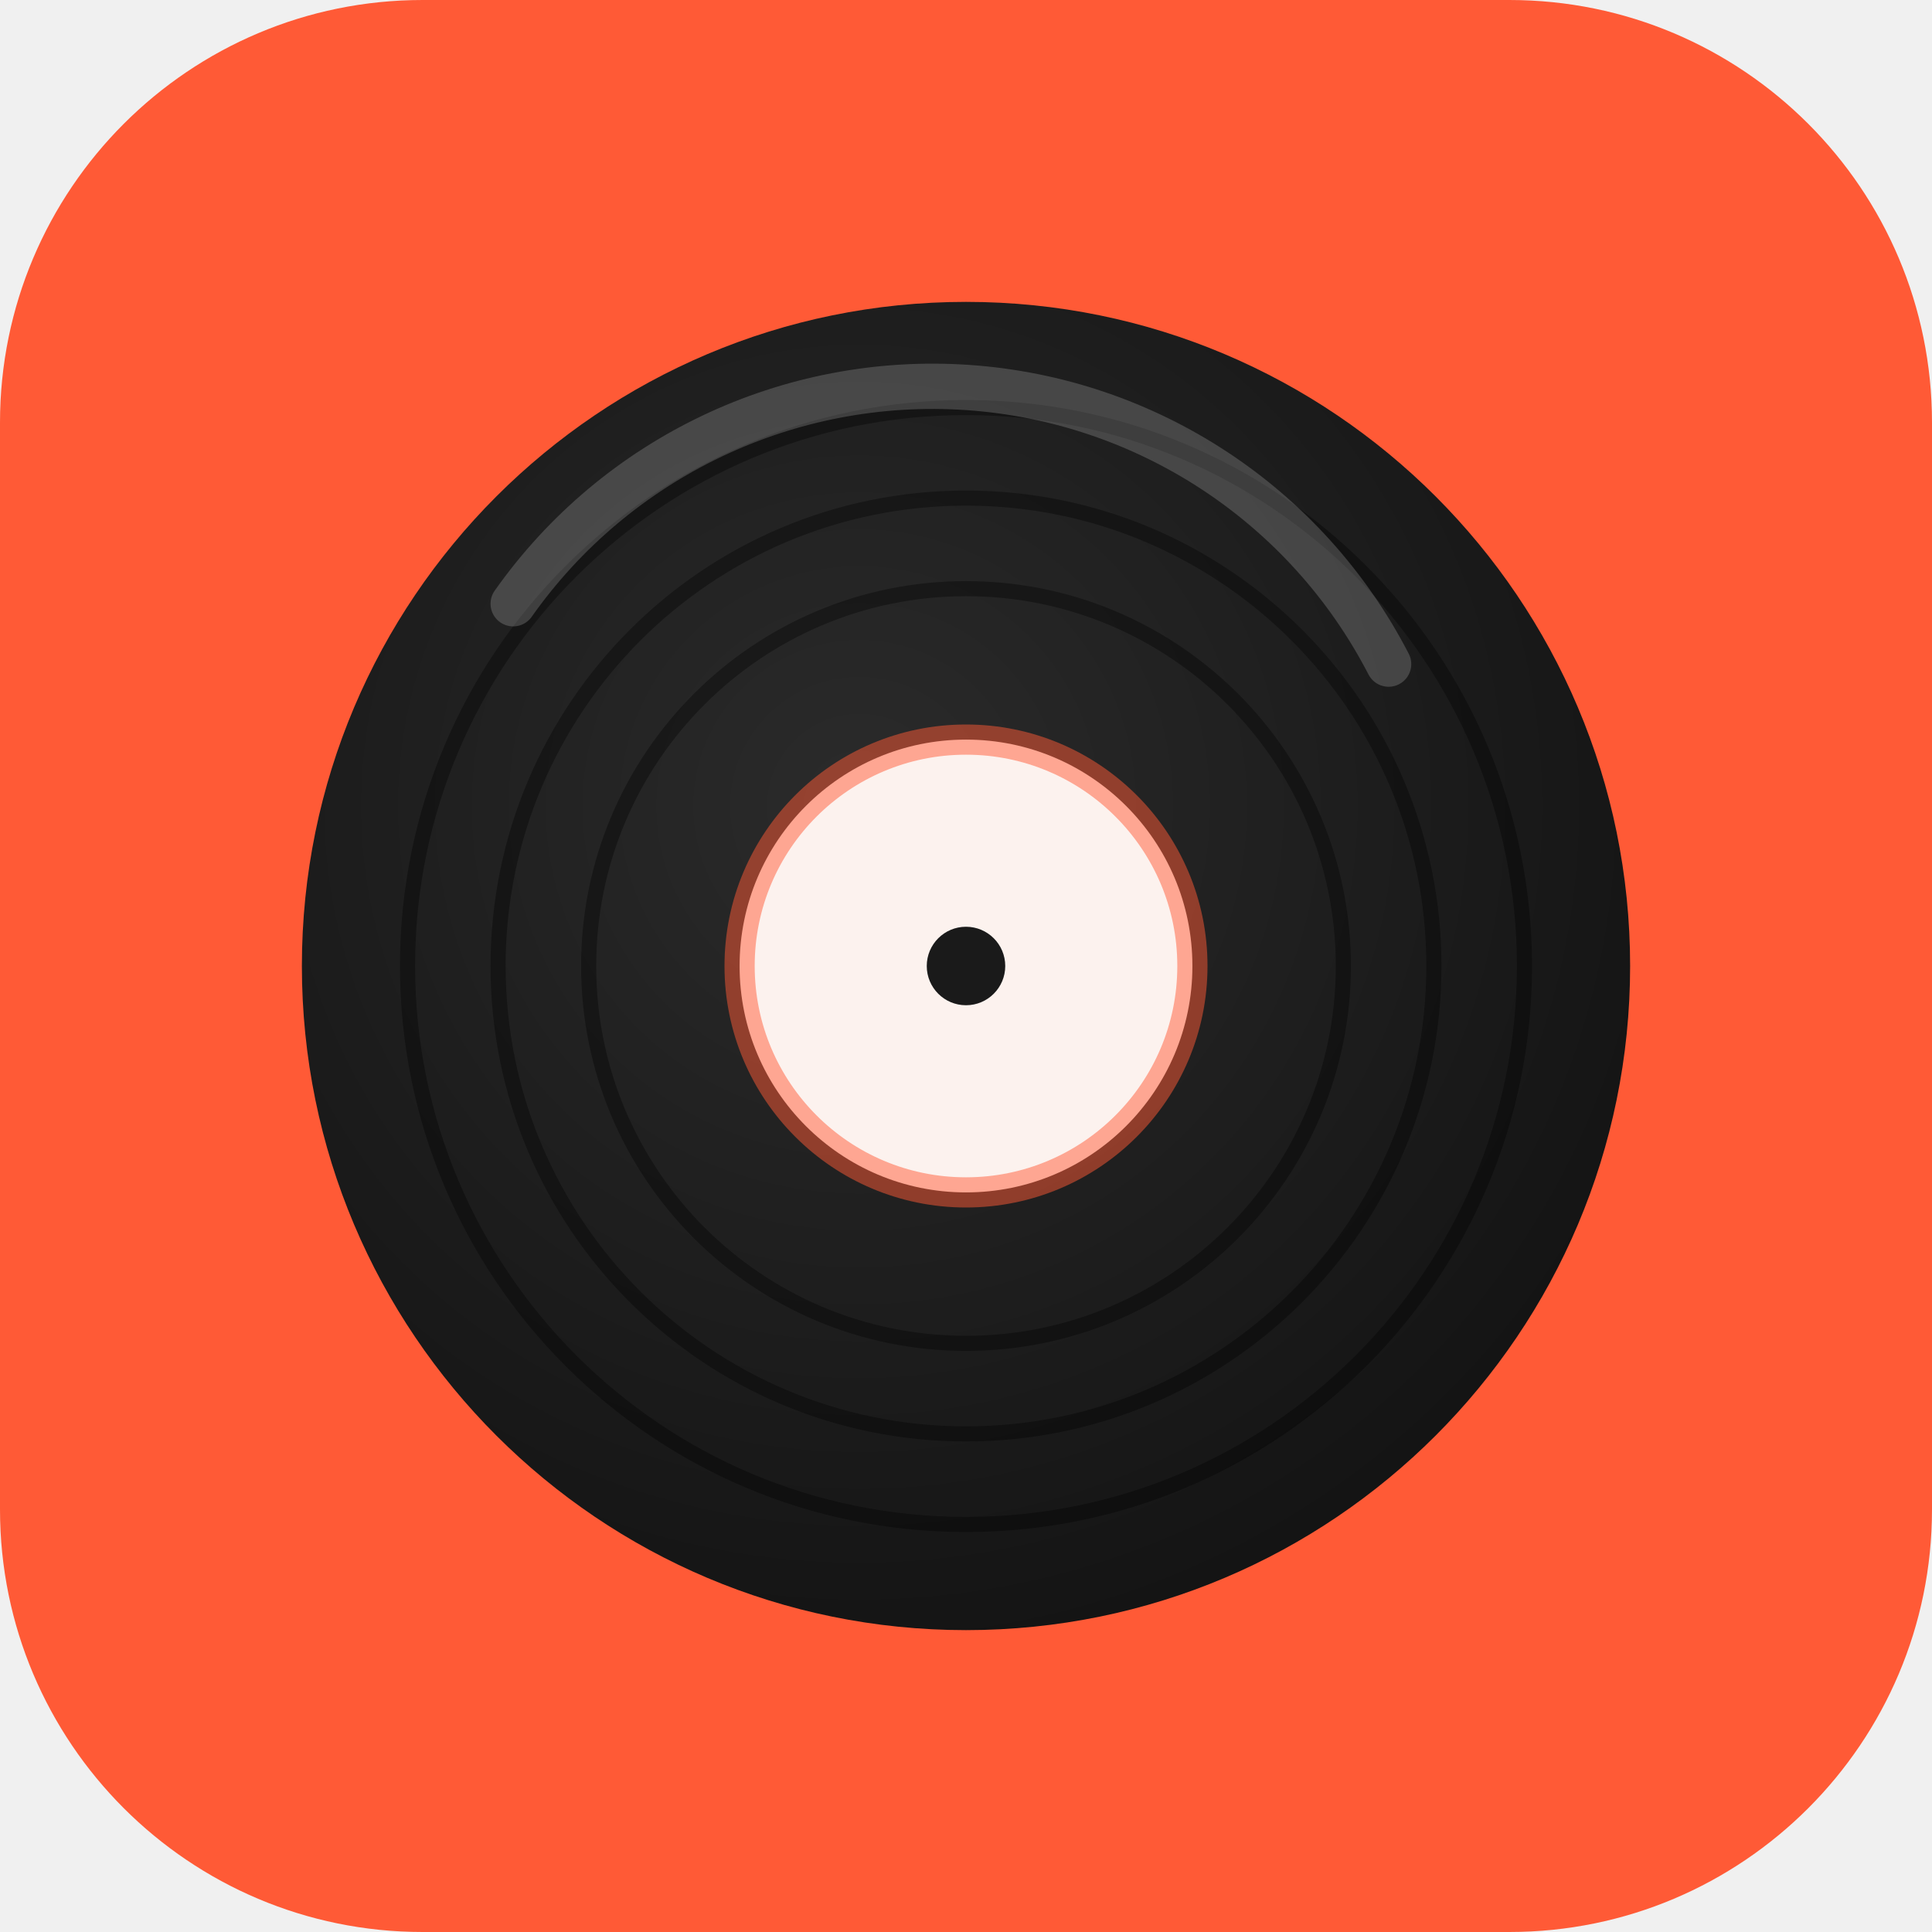
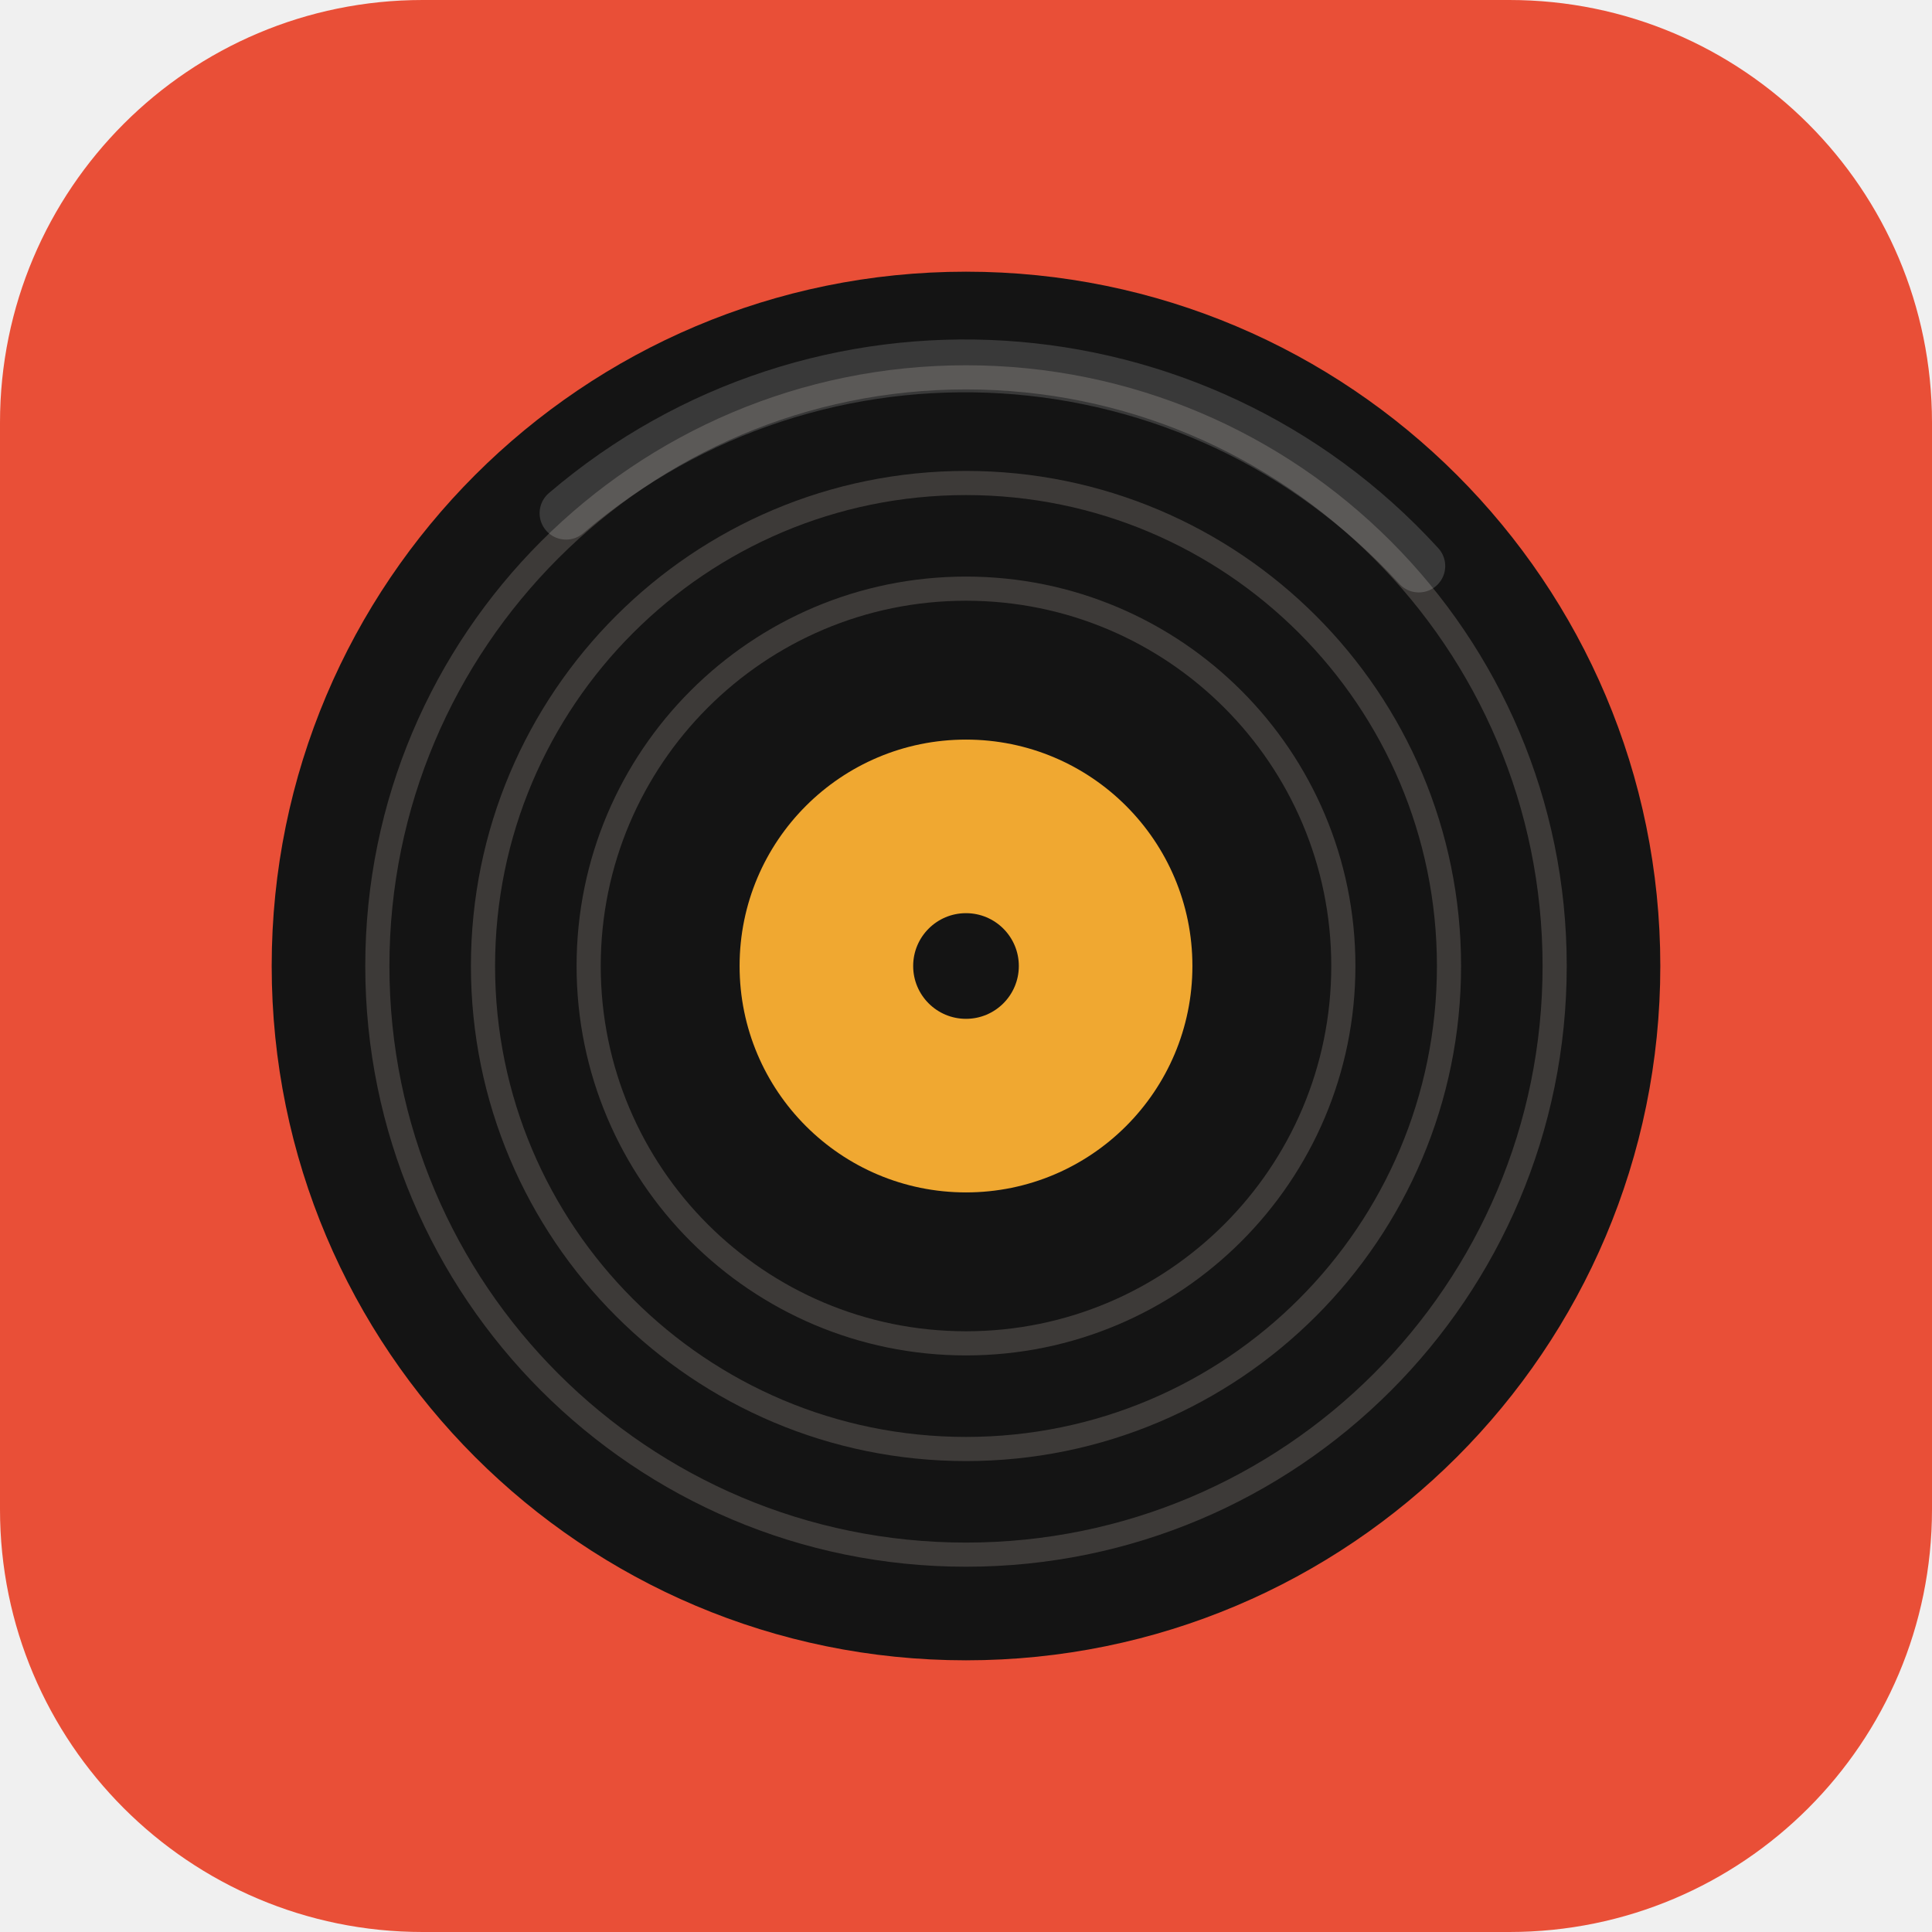
<svg xmlns="http://www.w3.org/2000/svg" width="128" height="128" viewBox="0 0 128 128">
-   <defs>
-     <radialGradient id="vinyl" cx="42%" cy="38%" r="72%">
-       <stop offset="0%" stop-color="#2b2b2b" />
-       <stop offset="100%" stop-color="#111111" />
-     </radialGradient>
-   </defs>
-   <rect width="128" height="128" rx="28" fill="#ff5a36" />
-   <circle cx="64" cy="64" r="44" fill="url(#vinyl)" />
-   <g fill="none" stroke="#000000" stroke-opacity="0.35" stroke-width="1">
-     <circle cx="64" cy="64" r="37" />
-     <circle cx="64" cy="64" r="31" />
-     <circle cx="64" cy="64" r="25" />
+   <rect width="128" height="128" rx="28" fill="#e94f37" />
+   <g transform="translate(64 64)">
+     <circle r="46" fill="#141414" />
+     <g fill="none" stroke="#3d3a38" stroke-width="1.6">
+       <circle r="39" />
+       <circle r="32" />
+       <circle r="25" />
+     </g>
+     <path d="M -26.5 -30 A 40.7 40.7 0 0 1 30 -26.5" fill="none" stroke="#ffffff" stroke-opacity="0.16" stroke-width="3.5" stroke-linecap="round" />
+     <circle r="15" fill="#f0a831" />
+     <circle r="3.5" fill="#141414" />
  </g>
-   <path d="M 34 40 A 34 34 0 0 1 92 44" fill="none" stroke="#ffffff" stroke-opacity="0.18" stroke-width="3" stroke-linecap="round" />
-   <circle cx="64" cy="64" r="15" fill="#fcf2ee" />
-   <circle cx="64" cy="64" r="15" fill="none" stroke="#ff5a36" stroke-opacity="0.5" stroke-width="2" />
-   <circle cx="64" cy="64" r="2.6" fill="#1a1a1a" />
</svg>
